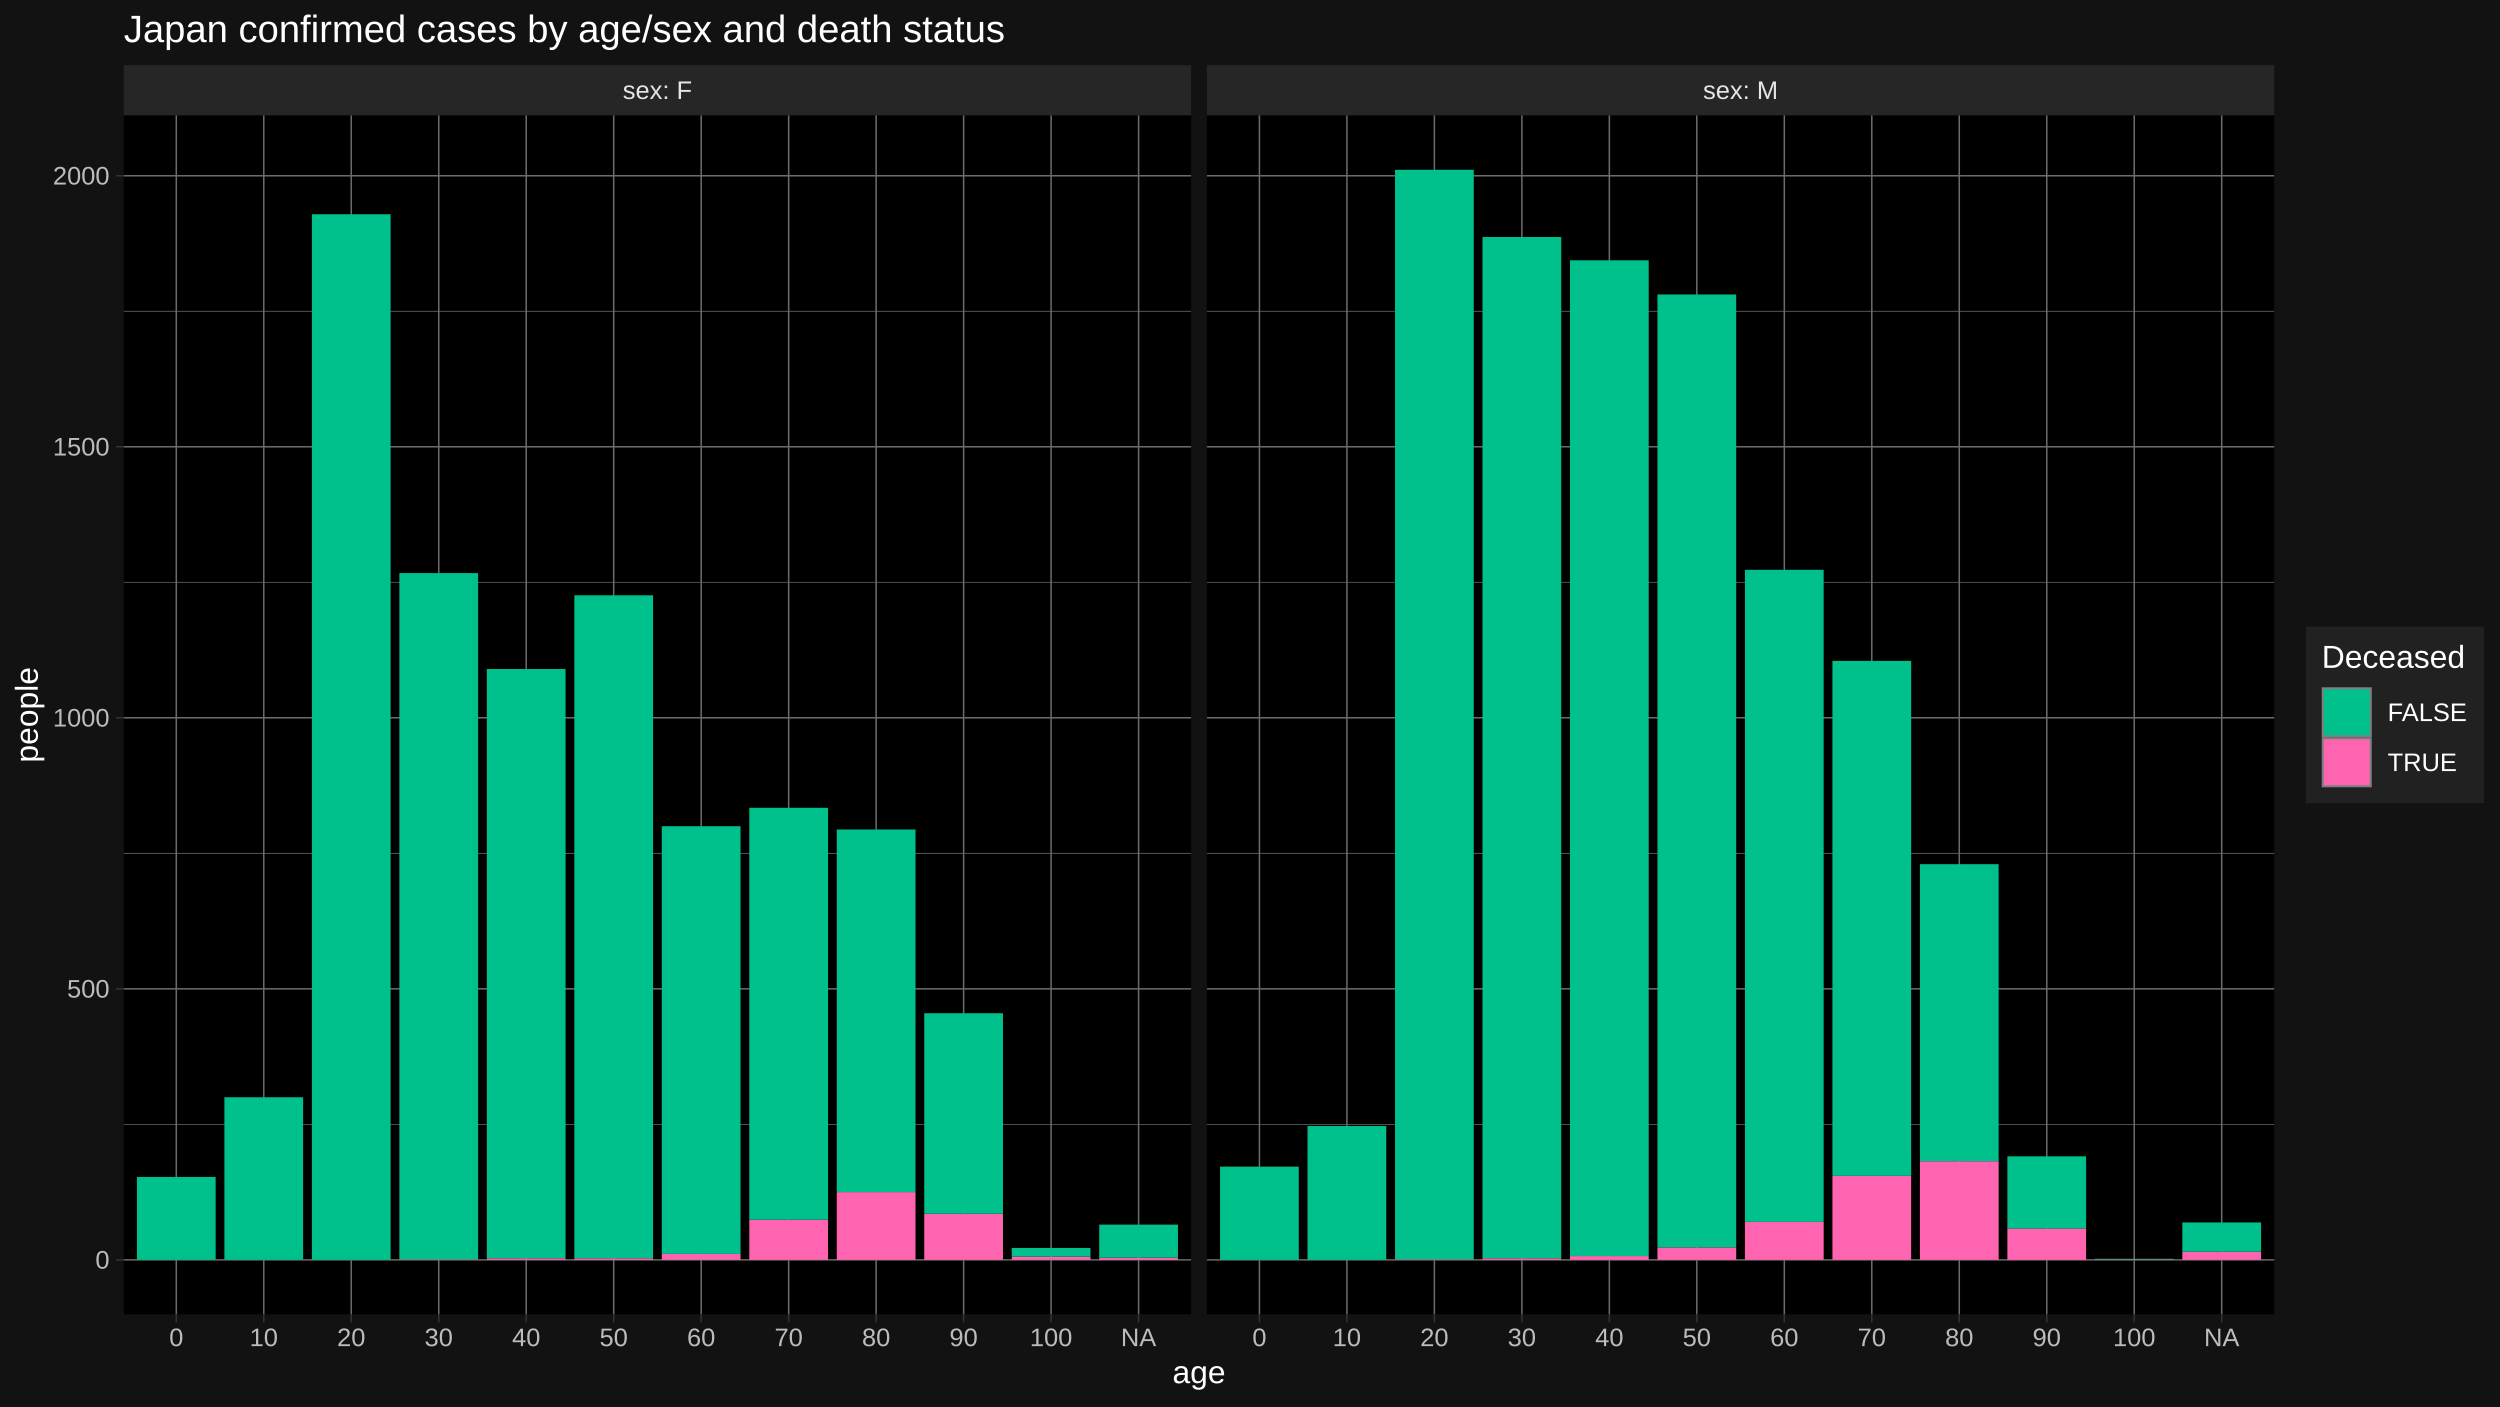
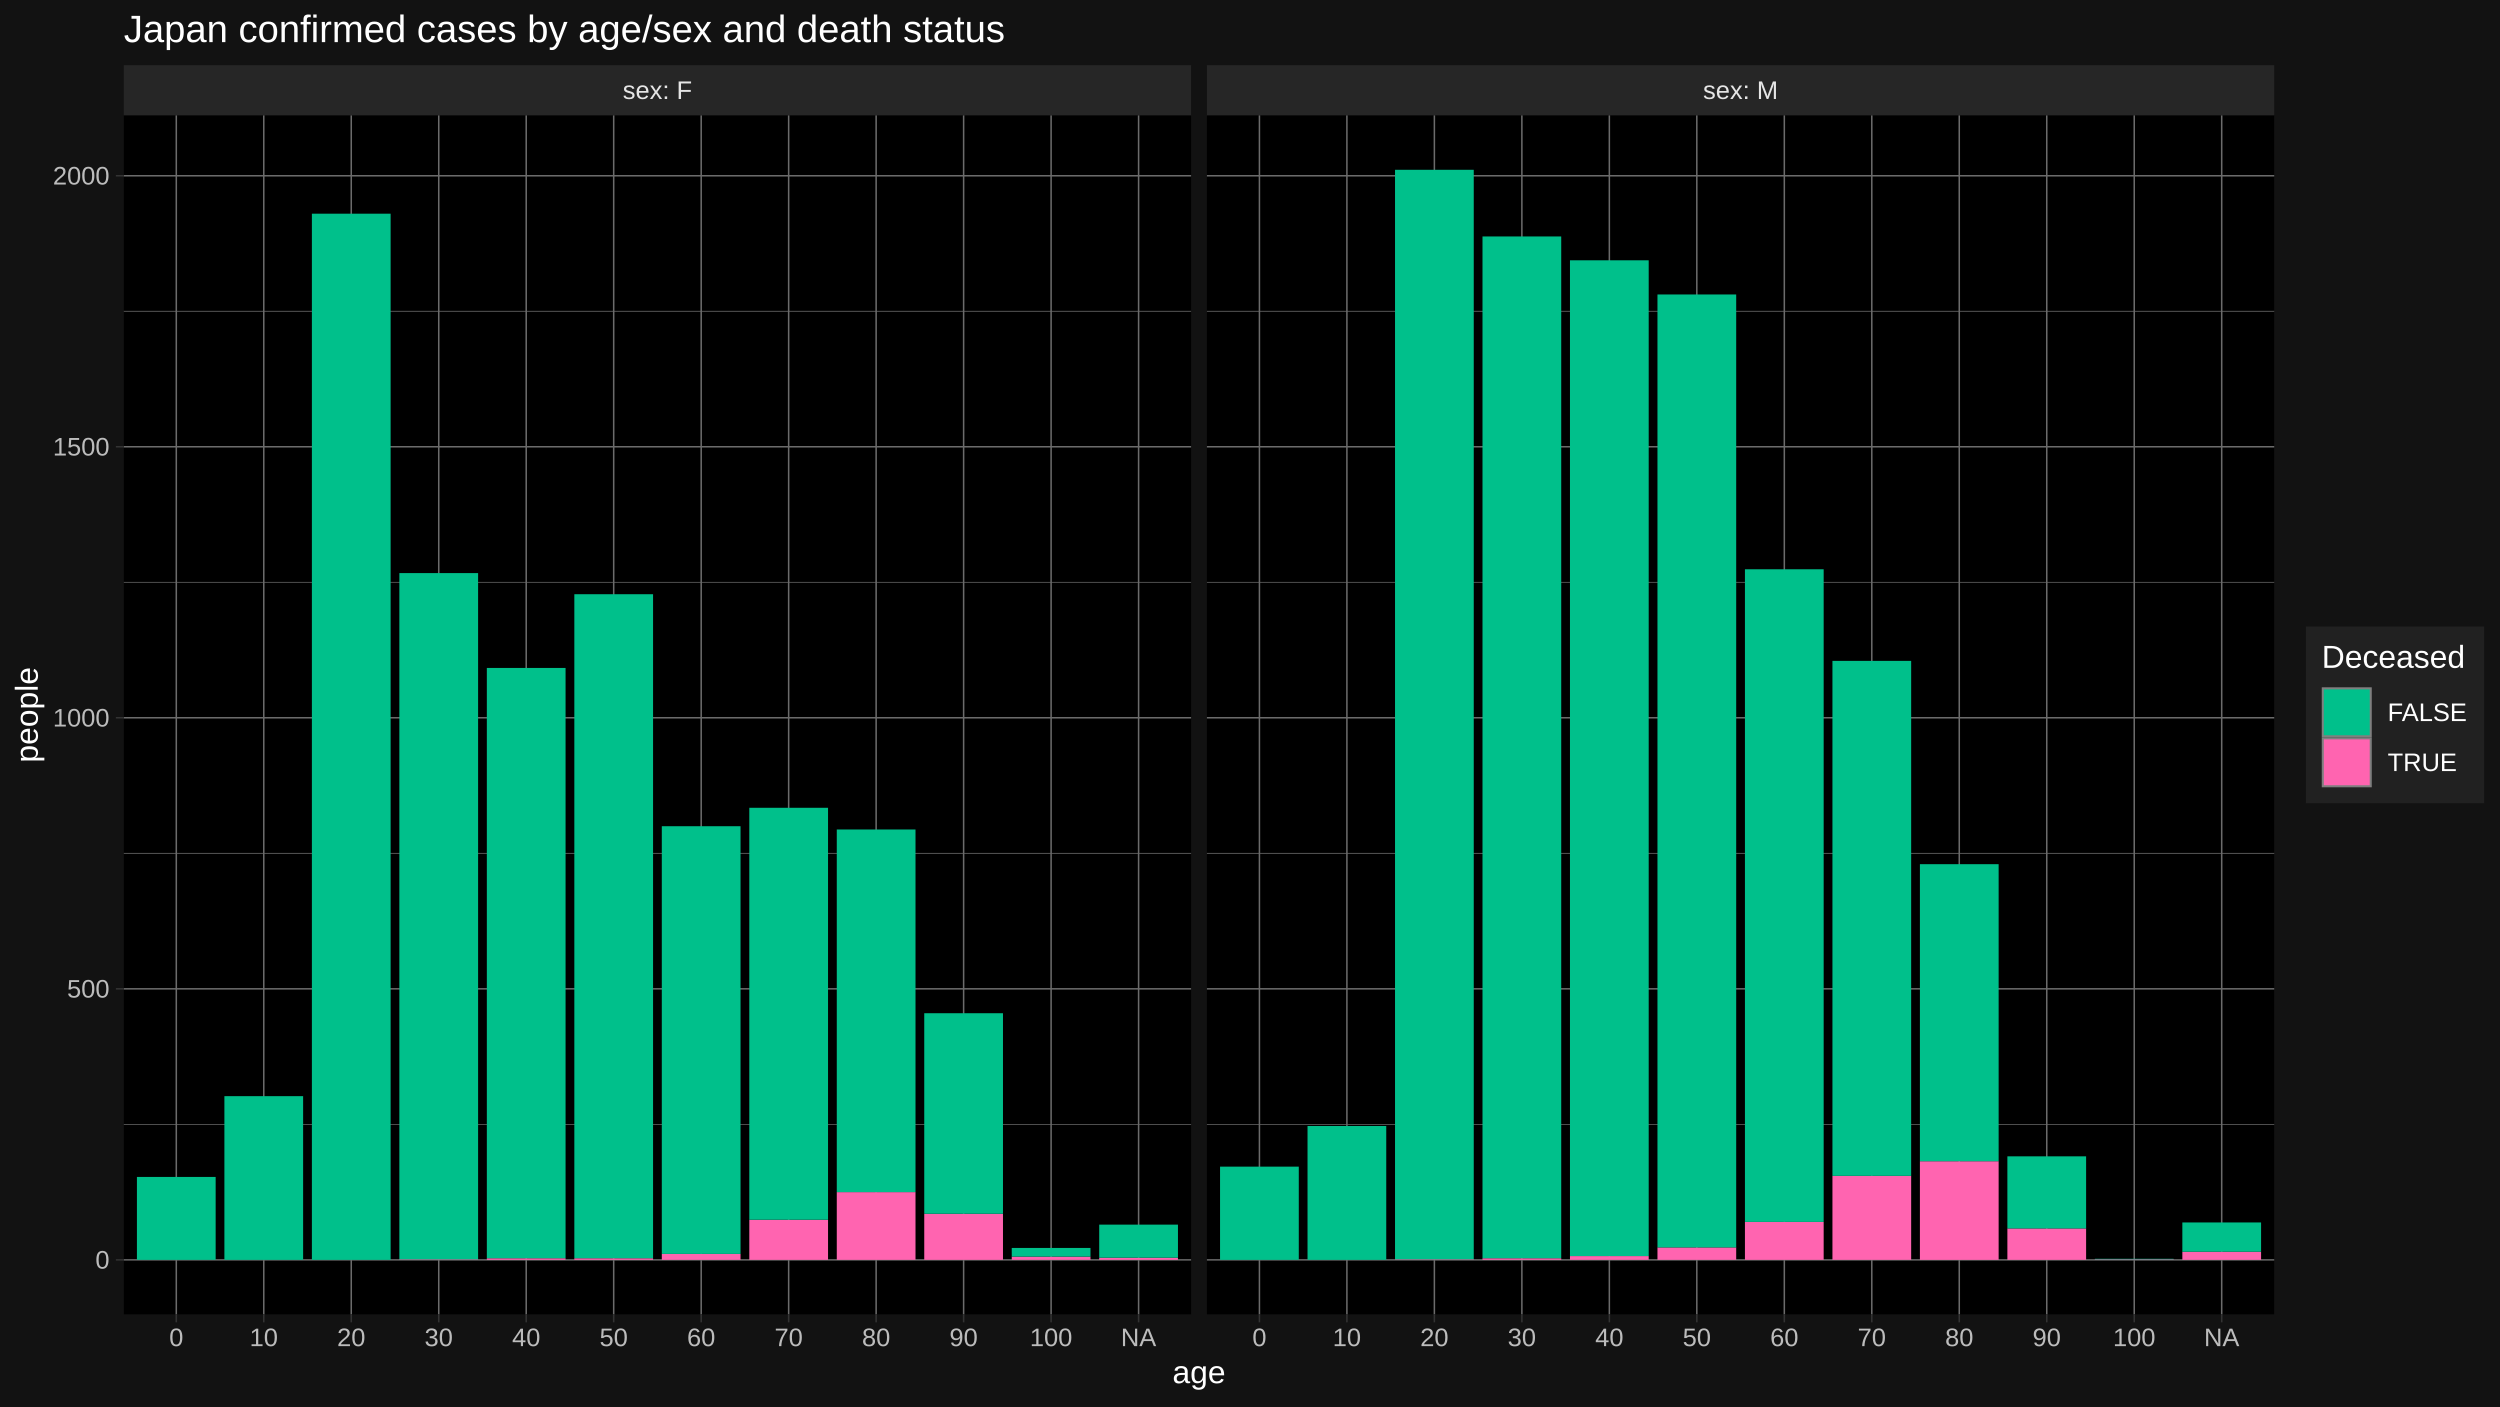
<svg xmlns="http://www.w3.org/2000/svg" viewBox="0 0 864.00 486.00">
  <defs>
    <style type="text/css">
    line, polyline, polygon, path, rect, circle {
      fill: none;
      stroke: #000000;
      stroke-linecap: round;
      stroke-linejoin: round;
      stroke-miterlimit: 10.00;
    }
  </style>
  </defs>
  <rect width="100%" height="100%" style="stroke: none; fill: #FFFFFF;" />
  <rect x="0.00" y="-0" width="864.00" height="486.00" style="stroke-width: 1.07; stroke: #121212; fill: #121212;" />
  <defs>
    <clipPath id="cpNDIuNzl8NDExLjY0fDQ1NC4yNXwzOS44NA==">
      <rect x="42.79" y="39.84" width="368.85" height="414.40" />
    </clipPath>
  </defs>
  <rect x="42.79" y="39.84" width="368.85" height="414.40" style="stroke-width: 1.07; stroke: none; fill: #000000;" clip-path="url(#cpNDIuNzl8NDExLjY0fDQ1NC4yNXwzOS44NA==)" />
  <polyline points="42.79,388.58 411.64,388.58 " style="stroke-width: 0.27; stroke: #6B6B6B; stroke-linecap: butt;" clip-path="url(#cpNDIuNzl8NDExLjY0fDQ1NC4yNXwzOS44NA==)" />
  <polyline points="42.79,294.91 411.64,294.91 " style="stroke-width: 0.27; stroke: #6B6B6B; stroke-linecap: butt;" clip-path="url(#cpNDIuNzl8NDExLjY0fDQ1NC4yNXwzOS44NA==)" />
  <polyline points="42.79,201.24 411.64,201.24 " style="stroke-width: 0.27; stroke: #6B6B6B; stroke-linecap: butt;" clip-path="url(#cpNDIuNzl8NDExLjY0fDQ1NC4yNXwzOS44NA==)" />
  <polyline points="42.79,107.57 411.64,107.57 " style="stroke-width: 0.27; stroke: #6B6B6B; stroke-linecap: butt;" clip-path="url(#cpNDIuNzl8NDExLjY0fDQ1NC4yNXwzOS44NA==)" />
  <polyline points="42.79,435.41 411.64,435.41 " style="stroke-width: 0.53; stroke: #6B6B6B; stroke-linecap: butt;" clip-path="url(#cpNDIuNzl8NDExLjY0fDQ1NC4yNXwzOS44NA==)" />
  <polyline points="42.79,341.74 411.64,341.74 " style="stroke-width: 0.53; stroke: #6B6B6B; stroke-linecap: butt;" clip-path="url(#cpNDIuNzl8NDExLjY0fDQ1NC4yNXwzOS44NA==)" />
  <polyline points="42.79,248.07 411.64,248.07 " style="stroke-width: 0.53; stroke: #6B6B6B; stroke-linecap: butt;" clip-path="url(#cpNDIuNzl8NDExLjY0fDQ1NC4yNXwzOS44NA==)" />
  <polyline points="42.79,154.41 411.64,154.41 " style="stroke-width: 0.53; stroke: #6B6B6B; stroke-linecap: butt;" clip-path="url(#cpNDIuNzl8NDExLjY0fDQ1NC4yNXwzOS44NA==)" />
  <polyline points="42.79,60.74 411.64,60.74 " style="stroke-width: 0.53; stroke: #6B6B6B; stroke-linecap: butt;" clip-path="url(#cpNDIuNzl8NDExLjY0fDQ1NC4yNXwzOS44NA==)" />
  <polyline points="60.93,454.25 60.93,39.84 " style="stroke-width: 0.53; stroke: #6B6B6B; stroke-linecap: butt;" clip-path="url(#cpNDIuNzl8NDExLjY0fDQ1NC4yNXwzOS44NA==)" />
  <polyline points="91.16,454.25 91.16,39.84 " style="stroke-width: 0.53; stroke: #6B6B6B; stroke-linecap: butt;" clip-path="url(#cpNDIuNzl8NDExLjY0fDQ1NC4yNXwzOS44NA==)" />
  <polyline points="121.39,454.25 121.39,39.84 " style="stroke-width: 0.53; stroke: #6B6B6B; stroke-linecap: butt;" clip-path="url(#cpNDIuNzl8NDExLjY0fDQ1NC4yNXwzOS44NA==)" />
  <polyline points="151.63,454.25 151.63,39.84 " style="stroke-width: 0.53; stroke: #6B6B6B; stroke-linecap: butt;" clip-path="url(#cpNDIuNzl8NDExLjY0fDQ1NC4yNXwzOS44NA==)" />
  <polyline points="181.86,454.25 181.86,39.84 " style="stroke-width: 0.53; stroke: #6B6B6B; stroke-linecap: butt;" clip-path="url(#cpNDIuNzl8NDExLjY0fDQ1NC4yNXwzOS44NA==)" />
  <polyline points="212.09,454.25 212.09,39.84 " style="stroke-width: 0.53; stroke: #6B6B6B; stroke-linecap: butt;" clip-path="url(#cpNDIuNzl8NDExLjY0fDQ1NC4yNXwzOS44NA==)" />
  <polyline points="242.33,454.25 242.33,39.84 " style="stroke-width: 0.53; stroke: #6B6B6B; stroke-linecap: butt;" clip-path="url(#cpNDIuNzl8NDExLjY0fDQ1NC4yNXwzOS44NA==)" />
  <polyline points="272.56,454.25 272.56,39.84 " style="stroke-width: 0.53; stroke: #6B6B6B; stroke-linecap: butt;" clip-path="url(#cpNDIuNzl8NDExLjY0fDQ1NC4yNXwzOS44NA==)" />
  <polyline points="302.79,454.25 302.79,39.84 " style="stroke-width: 0.53; stroke: #6B6B6B; stroke-linecap: butt;" clip-path="url(#cpNDIuNzl8NDExLjY0fDQ1NC4yNXwzOS44NA==)" />
  <polyline points="333.03,454.25 333.03,39.84 " style="stroke-width: 0.53; stroke: #6B6B6B; stroke-linecap: butt;" clip-path="url(#cpNDIuNzl8NDExLjY0fDQ1NC4yNXwzOS44NA==)" />
  <polyline points="363.26,454.25 363.26,39.84 " style="stroke-width: 0.53; stroke: #6B6B6B; stroke-linecap: butt;" clip-path="url(#cpNDIuNzl8NDExLjY0fDQ1NC4yNXwzOS44NA==)" />
  <polyline points="393.50,454.25 393.50,39.84 " style="stroke-width: 0.53; stroke: #6B6B6B; stroke-linecap: butt;" clip-path="url(#cpNDIuNzl8NDExLjY0fDQ1NC4yNXwzOS44NA==)" />
  <rect x="47.32" y="406.75" width="27.21" height="28.66" style="stroke-width: 1.07; stroke: none; stroke-linecap: butt; fill: #00C08B;" clip-path="url(#cpNDIuNzl8NDExLjY0fDQ1NC4yNXwzOS44NA==)" />
-   <rect x="77.55" y="379.21" width="27.21" height="56.20" style="stroke-width: 1.07; stroke: none; stroke-linecap: butt; fill: #00C08B;" clip-path="url(#cpNDIuNzl8NDExLjY0fDQ1NC4yNXwzOS44NA==)" />
-   <rect x="107.79" y="74.04" width="27.21" height="361.37" style="stroke-width: 1.07; stroke: none; stroke-linecap: butt; fill: #00C08B;" clip-path="url(#cpNDIuNzl8NDExLjY0fDQ1NC4yNXwzOS44NA==)" />
+   <rect x="77.55" y="378.83" width="27.21" height="56.58" style="stroke-width: 1.07; stroke: none; stroke-linecap: butt; fill: #00C08B;" clip-path="url(#cpNDIuNzl8NDExLjY0fDQ1NC4yNXwzOS44NA==)" />
+   <rect x="107.79" y="73.85" width="27.21" height="361.56" style="stroke-width: 1.07; stroke: none; stroke-linecap: butt; fill: #00C08B;" clip-path="url(#cpNDIuNzl8NDExLjY0fDQ1NC4yNXwzOS44NA==)" />
  <rect x="138.02" y="435.22" width="27.21" height="0.19" style="stroke-width: 1.07; stroke: none; stroke-linecap: butt; fill: #FF64B0;" clip-path="url(#cpNDIuNzl8NDExLjY0fDQ1NC4yNXwzOS44NA==)" />
  <rect x="138.02" y="198.06" width="27.21" height="237.17" style="stroke-width: 1.07; stroke: none; stroke-linecap: butt; fill: #00C08B;" clip-path="url(#cpNDIuNzl8NDExLjY0fDQ1NC4yNXwzOS44NA==)" />
  <rect x="168.25" y="434.85" width="27.21" height="0.56" style="stroke-width: 1.07; stroke: none; stroke-linecap: butt; fill: #FF64B0;" clip-path="url(#cpNDIuNzl8NDExLjY0fDQ1NC4yNXwzOS44NA==)" />
-   <rect x="168.25" y="231.21" width="27.21" height="203.63" style="stroke-width: 1.07; stroke: none; stroke-linecap: butt; fill: #00C08B;" clip-path="url(#cpNDIuNzl8NDExLjY0fDQ1NC4yNXwzOS44NA==)" />
+   <rect x="168.25" y="230.84" width="27.21" height="204.01" style="stroke-width: 1.07; stroke: none; stroke-linecap: butt; fill: #00C08B;" clip-path="url(#cpNDIuNzl8NDExLjY0fDQ1NC4yNXwzOS44NA==)" />
  <rect x="198.49" y="434.85" width="27.21" height="0.56" style="stroke-width: 1.07; stroke: none; stroke-linecap: butt; fill: #FF64B0;" clip-path="url(#cpNDIuNzl8NDExLjY0fDQ1NC4yNXwzOS44NA==)" />
-   <rect x="198.49" y="205.74" width="27.21" height="229.11" style="stroke-width: 1.07; stroke: none; stroke-linecap: butt; fill: #00C08B;" clip-path="url(#cpNDIuNzl8NDExLjY0fDQ1NC4yNXwzOS44NA==)" />
+   <rect x="198.49" y="205.36" width="27.21" height="229.49" style="stroke-width: 1.07; stroke: none; stroke-linecap: butt; fill: #00C08B;" clip-path="url(#cpNDIuNzl8NDExLjY0fDQ1NC4yNXwzOS44NA==)" />
  <rect x="228.72" y="433.35" width="27.21" height="2.06" style="stroke-width: 1.07; stroke: none; stroke-linecap: butt; fill: #FF64B0;" clip-path="url(#cpNDIuNzl8NDExLjY0fDQ1NC4yNXwzOS44NA==)" />
  <rect x="228.72" y="285.54" width="27.21" height="147.81" style="stroke-width: 1.07; stroke: none; stroke-linecap: butt; fill: #00C08B;" clip-path="url(#cpNDIuNzl8NDExLjY0fDQ1NC4yNXwzOS44NA==)" />
  <rect x="258.96" y="421.55" width="27.21" height="13.86" style="stroke-width: 1.07; stroke: none; stroke-linecap: butt; fill: #FF64B0;" clip-path="url(#cpNDIuNzl8NDExLjY0fDQ1NC4yNXwzOS44NA==)" />
  <rect x="258.96" y="279.17" width="27.21" height="142.37" style="stroke-width: 1.07; stroke: none; stroke-linecap: butt; fill: #00C08B;" clip-path="url(#cpNDIuNzl8NDExLjY0fDQ1NC4yNXwzOS44NA==)" />
  <rect x="289.19" y="411.99" width="27.21" height="23.42" style="stroke-width: 1.07; stroke: none; stroke-linecap: butt; fill: #FF64B0;" clip-path="url(#cpNDIuNzl8NDExLjY0fDQ1NC4yNXwzOS44NA==)" />
  <rect x="289.19" y="286.67" width="27.21" height="125.33" style="stroke-width: 1.07; stroke: none; stroke-linecap: butt; fill: #00C08B;" clip-path="url(#cpNDIuNzl8NDExLjY0fDQ1NC4yNXwzOS44NA==)" />
  <rect x="319.42" y="419.49" width="27.21" height="15.92" style="stroke-width: 1.07; stroke: none; stroke-linecap: butt; fill: #FF64B0;" clip-path="url(#cpNDIuNzl8NDExLjY0fDQ1NC4yNXwzOS44NA==)" />
  <rect x="319.42" y="350.17" width="27.21" height="69.31" style="stroke-width: 1.07; stroke: none; stroke-linecap: butt; fill: #00C08B;" clip-path="url(#cpNDIuNzl8NDExLjY0fDQ1NC4yNXwzOS44NA==)" />
  <rect x="349.66" y="434.29" width="27.21" height="1.12" style="stroke-width: 1.07; stroke: none; stroke-linecap: butt; fill: #FF64B0;" clip-path="url(#cpNDIuNzl8NDExLjY0fDQ1NC4yNXwzOS44NA==)" />
  <rect x="349.66" y="431.29" width="27.21" height="3.00" style="stroke-width: 1.07; stroke: none; stroke-linecap: butt; fill: #00C08B;" clip-path="url(#cpNDIuNzl8NDExLjY0fDQ1NC4yNXwzOS44NA==)" />
  <rect x="379.89" y="434.66" width="27.21" height="0.75" style="stroke-width: 1.07; stroke: none; stroke-linecap: butt; fill: #FF64B0;" clip-path="url(#cpNDIuNzl8NDExLjY0fDQ1NC4yNXwzOS44NA==)" />
  <rect x="379.89" y="423.23" width="27.21" height="11.43" style="stroke-width: 1.07; stroke: none; stroke-linecap: butt; fill: #00C08B;" clip-path="url(#cpNDIuNzl8NDExLjY0fDQ1NC4yNXwzOS44NA==)" />
  <defs>
    <clipPath id="cpMC4wMHw4NjQuMDB8NDg2LjAwfDAuMDA=">
      <rect x="0.00" y="0.00" width="864.00" height="486.00" />
    </clipPath>
  </defs>
  <defs>
    <clipPath id="cpNDE3LjExfDc4NS45N3w0NTQuMjV8MzkuODQ=">
      <rect x="417.11" y="39.84" width="368.85" height="414.40" />
    </clipPath>
  </defs>
  <rect x="417.11" y="39.84" width="368.85" height="414.40" style="stroke-width: 1.07; stroke: none; fill: #000000;" clip-path="url(#cpNDE3LjExfDc4NS45N3w0NTQuMjV8MzkuODQ=)" />
  <polyline points="417.11,388.58 785.97,388.58 " style="stroke-width: 0.27; stroke: #6B6B6B; stroke-linecap: butt;" clip-path="url(#cpNDE3LjExfDc4NS45N3w0NTQuMjV8MzkuODQ=)" />
  <polyline points="417.11,294.91 785.97,294.91 " style="stroke-width: 0.27; stroke: #6B6B6B; stroke-linecap: butt;" clip-path="url(#cpNDE3LjExfDc4NS45N3w0NTQuMjV8MzkuODQ=)" />
  <polyline points="417.11,201.24 785.97,201.24 " style="stroke-width: 0.27; stroke: #6B6B6B; stroke-linecap: butt;" clip-path="url(#cpNDE3LjExfDc4NS45N3w0NTQuMjV8MzkuODQ=)" />
  <polyline points="417.11,107.57 785.97,107.57 " style="stroke-width: 0.27; stroke: #6B6B6B; stroke-linecap: butt;" clip-path="url(#cpNDE3LjExfDc4NS45N3w0NTQuMjV8MzkuODQ=)" />
  <polyline points="417.11,435.41 785.97,435.41 " style="stroke-width: 0.53; stroke: #6B6B6B; stroke-linecap: butt;" clip-path="url(#cpNDE3LjExfDc4NS45N3w0NTQuMjV8MzkuODQ=)" />
  <polyline points="417.11,341.74 785.97,341.74 " style="stroke-width: 0.53; stroke: #6B6B6B; stroke-linecap: butt;" clip-path="url(#cpNDE3LjExfDc4NS45N3w0NTQuMjV8MzkuODQ=)" />
  <polyline points="417.11,248.07 785.97,248.07 " style="stroke-width: 0.53; stroke: #6B6B6B; stroke-linecap: butt;" clip-path="url(#cpNDE3LjExfDc4NS45N3w0NTQuMjV8MzkuODQ=)" />
  <polyline points="417.11,154.41 785.97,154.41 " style="stroke-width: 0.53; stroke: #6B6B6B; stroke-linecap: butt;" clip-path="url(#cpNDE3LjExfDc4NS45N3w0NTQuMjV8MzkuODQ=)" />
  <polyline points="417.11,60.74 785.97,60.74 " style="stroke-width: 0.53; stroke: #6B6B6B; stroke-linecap: butt;" clip-path="url(#cpNDE3LjExfDc4NS45N3w0NTQuMjV8MzkuODQ=)" />
  <polyline points="435.26,454.25 435.26,39.84 " style="stroke-width: 0.53; stroke: #6B6B6B; stroke-linecap: butt;" clip-path="url(#cpNDE3LjExfDc4NS45N3w0NTQuMjV8MzkuODQ=)" />
  <polyline points="465.49,454.25 465.49,39.84 " style="stroke-width: 0.53; stroke: #6B6B6B; stroke-linecap: butt;" clip-path="url(#cpNDE3LjExfDc4NS45N3w0NTQuMjV8MzkuODQ=)" />
  <polyline points="495.72,454.25 495.72,39.84 " style="stroke-width: 0.53; stroke: #6B6B6B; stroke-linecap: butt;" clip-path="url(#cpNDE3LjExfDc4NS45N3w0NTQuMjV8MzkuODQ=)" />
  <polyline points="525.96,454.25 525.96,39.84 " style="stroke-width: 0.53; stroke: #6B6B6B; stroke-linecap: butt;" clip-path="url(#cpNDE3LjExfDc4NS45N3w0NTQuMjV8MzkuODQ=)" />
  <polyline points="556.19,454.25 556.19,39.84 " style="stroke-width: 0.53; stroke: #6B6B6B; stroke-linecap: butt;" clip-path="url(#cpNDE3LjExfDc4NS45N3w0NTQuMjV8MzkuODQ=)" />
  <polyline points="586.42,454.25 586.42,39.84 " style="stroke-width: 0.53; stroke: #6B6B6B; stroke-linecap: butt;" clip-path="url(#cpNDE3LjExfDc4NS45N3w0NTQuMjV8MzkuODQ=)" />
  <polyline points="616.66,454.25 616.66,39.84 " style="stroke-width: 0.53; stroke: #6B6B6B; stroke-linecap: butt;" clip-path="url(#cpNDE3LjExfDc4NS45N3w0NTQuMjV8MzkuODQ=)" />
  <polyline points="646.89,454.25 646.89,39.84 " style="stroke-width: 0.53; stroke: #6B6B6B; stroke-linecap: butt;" clip-path="url(#cpNDE3LjExfDc4NS45N3w0NTQuMjV8MzkuODQ=)" />
  <polyline points="677.12,454.25 677.12,39.84 " style="stroke-width: 0.53; stroke: #6B6B6B; stroke-linecap: butt;" clip-path="url(#cpNDE3LjExfDc4NS45N3w0NTQuMjV8MzkuODQ=)" />
  <polyline points="707.36,454.25 707.36,39.84 " style="stroke-width: 0.53; stroke: #6B6B6B; stroke-linecap: butt;" clip-path="url(#cpNDE3LjExfDc4NS45N3w0NTQuMjV8MzkuODQ=)" />
  <polyline points="737.59,454.25 737.59,39.84 " style="stroke-width: 0.53; stroke: #6B6B6B; stroke-linecap: butt;" clip-path="url(#cpNDE3LjExfDc4NS45N3w0NTQuMjV8MzkuODQ=)" />
  <polyline points="767.82,454.25 767.82,39.84 " style="stroke-width: 0.53; stroke: #6B6B6B; stroke-linecap: butt;" clip-path="url(#cpNDE3LjExfDc4NS45N3w0NTQuMjV8MzkuODQ=)" />
  <rect x="421.65" y="403.19" width="27.21" height="32.22" style="stroke-width: 1.07; stroke: none; stroke-linecap: butt; fill: #00C08B;" clip-path="url(#cpNDE3LjExfDc4NS45N3w0NTQuMjV8MzkuODQ=)" />
  <rect x="451.88" y="389.14" width="27.21" height="46.27" style="stroke-width: 1.07; stroke: none; stroke-linecap: butt; fill: #00C08B;" clip-path="url(#cpNDE3LjExfDc4NS45N3w0NTQuMjV8MzkuODQ=)" />
  <rect x="482.12" y="435.22" width="27.21" height="0.19" style="stroke-width: 1.07; stroke: none; stroke-linecap: butt; fill: #FF64B0;" clip-path="url(#cpNDE3LjExfDc4NS45N3w0NTQuMjV8MzkuODQ=)" />
  <rect x="482.12" y="58.68" width="27.21" height="376.54" style="stroke-width: 1.07; stroke: none; stroke-linecap: butt; fill: #00C08B;" clip-path="url(#cpNDE3LjExfDc4NS45N3w0NTQuMjV8MzkuODQ=)" />
  <rect x="512.35" y="434.85" width="27.21" height="0.56" style="stroke-width: 1.07; stroke: none; stroke-linecap: butt; fill: #FF64B0;" clip-path="url(#cpNDE3LjExfDc4NS45N3w0NTQuMjV8MzkuODQ=)" />
-   <rect x="512.35" y="81.91" width="27.21" height="352.94" style="stroke-width: 1.07; stroke: none; stroke-linecap: butt; fill: #00C08B;" clip-path="url(#cpNDE3LjExfDc4NS45N3w0NTQuMjV8MzkuODQ=)" />
+   <rect x="512.35" y="81.72" width="27.21" height="353.13" style="stroke-width: 1.07; stroke: none; stroke-linecap: butt; fill: #00C08B;" clip-path="url(#cpNDE3LjExfDc4NS45N3w0NTQuMjV8MzkuODQ=)" />
  <rect x="542.58" y="434.10" width="27.21" height="1.31" style="stroke-width: 1.07; stroke: none; stroke-linecap: butt; fill: #FF64B0;" clip-path="url(#cpNDE3LjExfDc4NS45N3w0NTQuMjV8MzkuODQ=)" />
  <rect x="542.58" y="89.96" width="27.21" height="344.13" style="stroke-width: 1.07; stroke: none; stroke-linecap: butt; fill: #00C08B;" clip-path="url(#cpNDE3LjExfDc4NS45N3w0NTQuMjV8MzkuODQ=)" />
  <rect x="572.82" y="431.10" width="27.21" height="4.31" style="stroke-width: 1.07; stroke: none; stroke-linecap: butt; fill: #FF64B0;" clip-path="url(#cpNDE3LjExfDc4NS45N3w0NTQuMjV8MzkuODQ=)" />
  <rect x="572.82" y="101.77" width="27.21" height="329.34" style="stroke-width: 1.07; stroke: none; stroke-linecap: butt; fill: #00C08B;" clip-path="url(#cpNDE3LjExfDc4NS45N3w0NTQuMjV8MzkuODQ=)" />
  <rect x="603.05" y="422.30" width="27.21" height="13.11" style="stroke-width: 1.07; stroke: none; stroke-linecap: butt; fill: #FF64B0;" clip-path="url(#cpNDE3LjExfDc4NS45N3w0NTQuMjV8MzkuODQ=)" />
-   <rect x="603.05" y="196.93" width="27.21" height="225.36" style="stroke-width: 1.07; stroke: none; stroke-linecap: butt; fill: #00C08B;" clip-path="url(#cpNDE3LjExfDc4NS45N3w0NTQuMjV8MzkuODQ=)" />
+   <rect x="603.05" y="196.74" width="27.21" height="225.55" style="stroke-width: 1.07; stroke: none; stroke-linecap: butt; fill: #00C08B;" clip-path="url(#cpNDE3LjExfDc4NS45N3w0NTQuMjV8MzkuODQ=)" />
  <rect x="633.29" y="406.37" width="27.21" height="29.04" style="stroke-width: 1.07; stroke: none; stroke-linecap: butt; fill: #FF64B0;" clip-path="url(#cpNDE3LjExfDc4NS45N3w0NTQuMjV8MzkuODQ=)" />
  <rect x="633.29" y="228.40" width="27.21" height="177.97" style="stroke-width: 1.07; stroke: none; stroke-linecap: butt; fill: #00C08B;" clip-path="url(#cpNDE3LjExfDc4NS45N3w0NTQuMjV8MzkuODQ=)" />
  <rect x="663.52" y="401.32" width="27.21" height="34.10" style="stroke-width: 1.07; stroke: none; stroke-linecap: butt; fill: #FF64B0;" clip-path="url(#cpNDE3LjExfDc4NS45N3w0NTQuMjV8MzkuODQ=)" />
  <rect x="663.52" y="298.66" width="27.21" height="102.66" style="stroke-width: 1.07; stroke: none; stroke-linecap: butt; fill: #00C08B;" clip-path="url(#cpNDE3LjExfDc4NS45N3w0NTQuMjV8MzkuODQ=)" />
  <rect x="693.75" y="424.54" width="27.21" height="10.87" style="stroke-width: 1.07; stroke: none; stroke-linecap: butt; fill: #FF64B0;" clip-path="url(#cpNDE3LjExfDc4NS45N3w0NTQuMjV8MzkuODQ=)" />
  <rect x="693.75" y="399.63" width="27.21" height="24.92" style="stroke-width: 1.07; stroke: none; stroke-linecap: butt; fill: #00C08B;" clip-path="url(#cpNDE3LjExfDc4NS45N3w0NTQuMjV8MzkuODQ=)" />
  <rect x="723.99" y="435.22" width="27.21" height="0.19" style="stroke-width: 1.07; stroke: none; stroke-linecap: butt; fill: #FF64B0;" clip-path="url(#cpNDE3LjExfDc4NS45N3w0NTQuMjV8MzkuODQ=)" />
  <rect x="723.99" y="435.04" width="27.21" height="0.19" style="stroke-width: 1.07; stroke: none; stroke-linecap: butt; fill: #00C08B;" clip-path="url(#cpNDE3LjExfDc4NS45N3w0NTQuMjV8MzkuODQ=)" />
  <rect x="754.22" y="432.60" width="27.21" height="2.81" style="stroke-width: 1.07; stroke: none; stroke-linecap: butt; fill: #FF64B0;" clip-path="url(#cpNDE3LjExfDc4NS45N3w0NTQuMjV8MzkuODQ=)" />
  <rect x="754.22" y="422.48" width="27.21" height="10.12" style="stroke-width: 1.07; stroke: none; stroke-linecap: butt; fill: #00C08B;" clip-path="url(#cpNDE3LjExfDc4NS45N3w0NTQuMjV8MzkuODQ=)" />
  <defs>
    <clipPath id="cpMC4wMHw4NjQuMDB8NDg2LjAwfDAuMDA=">
      <rect x="0.00" y="0.00" width="864.00" height="486.00" />
    </clipPath>
  </defs>
  <defs>
    <clipPath id="cpNDIuNzl8NDExLjY0fDM5Ljg0fDIyLjUz">
      <rect x="42.79" y="22.53" width="368.85" height="17.31" />
    </clipPath>
  </defs>
  <rect x="42.79" y="22.53" width="368.85" height="17.31" style="stroke-width: 1.07; stroke: none; fill: #262626;" clip-path="url(#cpNDIuNzl8NDExLjY0fDM5Ljg0fDIyLjUz)" />
  <g clip-path="url(#cpNDIuNzl8NDExLjY0fDM5Ljg0fDIyLjUz)">
    <text x="215.23" y="34.21" style="font-size: 8.80px; fill: #E5E5E5; font-family: Liberation Sans;" textLength="23.96px" lengthAdjust="spacingAndGlyphs">sex: F</text>
  </g>
  <defs>
    <clipPath id="cpMC4wMHw4NjQuMDB8NDg2LjAwfDAuMDA=">
      <rect x="0.00" y="0.00" width="864.00" height="486.00" />
    </clipPath>
  </defs>
  <defs>
    <clipPath id="cpNDE3LjExfDc4NS45N3wzOS44NHwyMi41Mw==">
      <rect x="417.11" y="22.53" width="368.85" height="17.31" />
    </clipPath>
  </defs>
  <rect x="417.11" y="22.53" width="368.85" height="17.31" style="stroke-width: 1.07; stroke: none; fill: #262626;" clip-path="url(#cpNDE3LjExfDc4NS45N3wzOS44NHwyMi41Mw==)" />
  <g clip-path="url(#cpNDE3LjExfDc4NS45N3wzOS44NHwyMi41Mw==)">
    <text x="588.58" y="34.21" style="font-size: 8.80px; fill: #E5E5E5; font-family: Liberation Sans;" textLength="25.91px" lengthAdjust="spacingAndGlyphs">sex: M</text>
  </g>
  <defs>
    <clipPath id="cpMC4wMHw4NjQuMDB8NDg2LjAwfDAuMDA=">
      <rect x="0.00" y="0.00" width="864.00" height="486.00" />
    </clipPath>
  </defs>
  <polyline points="60.93,456.99 60.93,454.25 " style="stroke-width: 0.53; stroke: #333333; stroke-linecap: butt;" clip-path="url(#cpMC4wMHw4NjQuMDB8NDg2LjAwfDAuMDA=)" />
  <polyline points="91.16,456.99 91.16,454.25 " style="stroke-width: 0.53; stroke: #333333; stroke-linecap: butt;" clip-path="url(#cpMC4wMHw4NjQuMDB8NDg2LjAwfDAuMDA=)" />
  <polyline points="121.39,456.99 121.39,454.25 " style="stroke-width: 0.53; stroke: #333333; stroke-linecap: butt;" clip-path="url(#cpMC4wMHw4NjQuMDB8NDg2LjAwfDAuMDA=)" />
  <polyline points="151.63,456.99 151.63,454.25 " style="stroke-width: 0.53; stroke: #333333; stroke-linecap: butt;" clip-path="url(#cpMC4wMHw4NjQuMDB8NDg2LjAwfDAuMDA=)" />
  <polyline points="181.86,456.99 181.86,454.25 " style="stroke-width: 0.53; stroke: #333333; stroke-linecap: butt;" clip-path="url(#cpMC4wMHw4NjQuMDB8NDg2LjAwfDAuMDA=)" />
  <polyline points="212.09,456.99 212.09,454.25 " style="stroke-width: 0.53; stroke: #333333; stroke-linecap: butt;" clip-path="url(#cpMC4wMHw4NjQuMDB8NDg2LjAwfDAuMDA=)" />
  <polyline points="242.33,456.99 242.33,454.25 " style="stroke-width: 0.53; stroke: #333333; stroke-linecap: butt;" clip-path="url(#cpMC4wMHw4NjQuMDB8NDg2LjAwfDAuMDA=)" />
  <polyline points="272.56,456.99 272.56,454.25 " style="stroke-width: 0.53; stroke: #333333; stroke-linecap: butt;" clip-path="url(#cpMC4wMHw4NjQuMDB8NDg2LjAwfDAuMDA=)" />
  <polyline points="302.79,456.99 302.79,454.25 " style="stroke-width: 0.53; stroke: #333333; stroke-linecap: butt;" clip-path="url(#cpMC4wMHw4NjQuMDB8NDg2LjAwfDAuMDA=)" />
  <polyline points="333.03,456.99 333.03,454.25 " style="stroke-width: 0.53; stroke: #333333; stroke-linecap: butt;" clip-path="url(#cpMC4wMHw4NjQuMDB8NDg2LjAwfDAuMDA=)" />
  <polyline points="363.26,456.99 363.26,454.25 " style="stroke-width: 0.53; stroke: #333333; stroke-linecap: butt;" clip-path="url(#cpMC4wMHw4NjQuMDB8NDg2LjAwfDAuMDA=)" />
  <polyline points="393.50,456.99 393.50,454.25 " style="stroke-width: 0.53; stroke: #333333; stroke-linecap: butt;" clip-path="url(#cpMC4wMHw4NjQuMDB8NDg2LjAwfDAuMDA=)" />
  <g clip-path="url(#cpMC4wMHw4NjQuMDB8NDg2LjAwfDAuMDA=)">
    <text x="58.48" y="465.23" style="font-size: 8.80px; fill: #BCBCBC; font-family: Liberation Sans;" textLength="4.89px" lengthAdjust="spacingAndGlyphs">0</text>
  </g>
  <g clip-path="url(#cpMC4wMHw4NjQuMDB8NDg2LjAwfDAuMDA=)">
    <text x="86.27" y="465.23" style="font-size: 8.80px; fill: #BCBCBC; font-family: Liberation Sans;" textLength="9.79px" lengthAdjust="spacingAndGlyphs">10</text>
  </g>
  <g clip-path="url(#cpMC4wMHw4NjQuMDB8NDg2LjAwfDAuMDA=)">
    <text x="116.50" y="465.23" style="font-size: 8.80px; fill: #BCBCBC; font-family: Liberation Sans;" textLength="9.79px" lengthAdjust="spacingAndGlyphs">20</text>
  </g>
  <g clip-path="url(#cpMC4wMHw4NjQuMDB8NDg2LjAwfDAuMDA=)">
    <text x="146.73" y="465.23" style="font-size: 8.80px; fill: #BCBCBC; font-family: Liberation Sans;" textLength="9.79px" lengthAdjust="spacingAndGlyphs">30</text>
  </g>
  <g clip-path="url(#cpMC4wMHw4NjQuMDB8NDg2LjAwfDAuMDA=)">
    <text x="176.97" y="465.23" style="font-size: 8.80px; fill: #BCBCBC; font-family: Liberation Sans;" textLength="9.79px" lengthAdjust="spacingAndGlyphs">40</text>
  </g>
  <g clip-path="url(#cpMC4wMHw4NjQuMDB8NDg2LjAwfDAuMDA=)">
    <text x="207.20" y="465.23" style="font-size: 8.80px; fill: #BCBCBC; font-family: Liberation Sans;" textLength="9.79px" lengthAdjust="spacingAndGlyphs">50</text>
  </g>
  <g clip-path="url(#cpMC4wMHw4NjQuMDB8NDg2LjAwfDAuMDA=)">
    <text x="237.43" y="465.23" style="font-size: 8.80px; fill: #BCBCBC; font-family: Liberation Sans;" textLength="9.79px" lengthAdjust="spacingAndGlyphs">60</text>
  </g>
  <g clip-path="url(#cpMC4wMHw4NjQuMDB8NDg2LjAwfDAuMDA=)">
    <text x="267.67" y="465.23" style="font-size: 8.80px; fill: #BCBCBC; font-family: Liberation Sans;" textLength="9.79px" lengthAdjust="spacingAndGlyphs">70</text>
  </g>
  <g clip-path="url(#cpMC4wMHw4NjQuMDB8NDg2LjAwfDAuMDA=)">
    <text x="297.90" y="465.23" style="font-size: 8.80px; fill: #BCBCBC; font-family: Liberation Sans;" textLength="9.79px" lengthAdjust="spacingAndGlyphs">80</text>
  </g>
  <g clip-path="url(#cpMC4wMHw4NjQuMDB8NDg2LjAwfDAuMDA=)">
    <text x="328.13" y="465.23" style="font-size: 8.80px; fill: #BCBCBC; font-family: Liberation Sans;" textLength="9.79px" lengthAdjust="spacingAndGlyphs">90</text>
  </g>
  <g clip-path="url(#cpMC4wMHw4NjQuMDB8NDg2LjAwfDAuMDA=)">
    <text x="355.92" y="465.23" style="font-size: 8.80px; fill: #BCBCBC; font-family: Liberation Sans;" textLength="14.68px" lengthAdjust="spacingAndGlyphs">100</text>
  </g>
  <g clip-path="url(#cpMC4wMHw4NjQuMDB8NDg2LjAwfDAuMDA=)">
    <text x="387.38" y="465.23" style="font-size: 8.80px; fill: #BCBCBC; font-family: Liberation Sans;" textLength="12.22px" lengthAdjust="spacingAndGlyphs">NA</text>
  </g>
  <polyline points="435.26,456.99 435.26,454.25 " style="stroke-width: 0.53; stroke: #333333; stroke-linecap: butt;" clip-path="url(#cpMC4wMHw4NjQuMDB8NDg2LjAwfDAuMDA=)" />
  <polyline points="465.49,456.99 465.49,454.25 " style="stroke-width: 0.53; stroke: #333333; stroke-linecap: butt;" clip-path="url(#cpMC4wMHw4NjQuMDB8NDg2LjAwfDAuMDA=)" />
  <polyline points="495.72,456.99 495.72,454.25 " style="stroke-width: 0.53; stroke: #333333; stroke-linecap: butt;" clip-path="url(#cpMC4wMHw4NjQuMDB8NDg2LjAwfDAuMDA=)" />
  <polyline points="525.96,456.99 525.96,454.25 " style="stroke-width: 0.53; stroke: #333333; stroke-linecap: butt;" clip-path="url(#cpMC4wMHw4NjQuMDB8NDg2LjAwfDAuMDA=)" />
  <polyline points="556.19,456.99 556.19,454.25 " style="stroke-width: 0.53; stroke: #333333; stroke-linecap: butt;" clip-path="url(#cpMC4wMHw4NjQuMDB8NDg2LjAwfDAuMDA=)" />
  <polyline points="586.42,456.99 586.42,454.25 " style="stroke-width: 0.53; stroke: #333333; stroke-linecap: butt;" clip-path="url(#cpMC4wMHw4NjQuMDB8NDg2LjAwfDAuMDA=)" />
  <polyline points="616.66,456.99 616.66,454.25 " style="stroke-width: 0.53; stroke: #333333; stroke-linecap: butt;" clip-path="url(#cpMC4wMHw4NjQuMDB8NDg2LjAwfDAuMDA=)" />
  <polyline points="646.89,456.99 646.89,454.25 " style="stroke-width: 0.53; stroke: #333333; stroke-linecap: butt;" clip-path="url(#cpMC4wMHw4NjQuMDB8NDg2LjAwfDAuMDA=)" />
  <polyline points="677.12,456.99 677.12,454.25 " style="stroke-width: 0.53; stroke: #333333; stroke-linecap: butt;" clip-path="url(#cpMC4wMHw4NjQuMDB8NDg2LjAwfDAuMDA=)" />
  <polyline points="707.36,456.99 707.36,454.25 " style="stroke-width: 0.53; stroke: #333333; stroke-linecap: butt;" clip-path="url(#cpMC4wMHw4NjQuMDB8NDg2LjAwfDAuMDA=)" />
  <polyline points="737.59,456.99 737.59,454.25 " style="stroke-width: 0.53; stroke: #333333; stroke-linecap: butt;" clip-path="url(#cpMC4wMHw4NjQuMDB8NDg2LjAwfDAuMDA=)" />
  <polyline points="767.82,456.99 767.82,454.25 " style="stroke-width: 0.53; stroke: #333333; stroke-linecap: butt;" clip-path="url(#cpMC4wMHw4NjQuMDB8NDg2LjAwfDAuMDA=)" />
  <g clip-path="url(#cpMC4wMHw4NjQuMDB8NDg2LjAwfDAuMDA=)">
    <text x="432.81" y="465.23" style="font-size: 8.80px; fill: #BCBCBC; font-family: Liberation Sans;" textLength="4.89px" lengthAdjust="spacingAndGlyphs">0</text>
  </g>
  <g clip-path="url(#cpMC4wMHw4NjQuMDB8NDg2LjAwfDAuMDA=)">
    <text x="460.59" y="465.23" style="font-size: 8.80px; fill: #BCBCBC; font-family: Liberation Sans;" textLength="9.79px" lengthAdjust="spacingAndGlyphs">10</text>
  </g>
  <g clip-path="url(#cpMC4wMHw4NjQuMDB8NDg2LjAwfDAuMDA=)">
    <text x="490.83" y="465.23" style="font-size: 8.80px; fill: #BCBCBC; font-family: Liberation Sans;" textLength="9.79px" lengthAdjust="spacingAndGlyphs">20</text>
  </g>
  <g clip-path="url(#cpMC4wMHw4NjQuMDB8NDg2LjAwfDAuMDA=)">
    <text x="521.06" y="465.23" style="font-size: 8.80px; fill: #BCBCBC; font-family: Liberation Sans;" textLength="9.79px" lengthAdjust="spacingAndGlyphs">30</text>
  </g>
  <g clip-path="url(#cpMC4wMHw4NjQuMDB8NDg2LjAwfDAuMDA=)">
    <text x="551.30" y="465.23" style="font-size: 8.80px; fill: #BCBCBC; font-family: Liberation Sans;" textLength="9.79px" lengthAdjust="spacingAndGlyphs">40</text>
  </g>
  <g clip-path="url(#cpMC4wMHw4NjQuMDB8NDg2LjAwfDAuMDA=)">
    <text x="581.53" y="465.23" style="font-size: 8.80px; fill: #BCBCBC; font-family: Liberation Sans;" textLength="9.79px" lengthAdjust="spacingAndGlyphs">50</text>
  </g>
  <g clip-path="url(#cpMC4wMHw4NjQuMDB8NDg2LjAwfDAuMDA=)">
    <text x="611.76" y="465.23" style="font-size: 8.80px; fill: #BCBCBC; font-family: Liberation Sans;" textLength="9.79px" lengthAdjust="spacingAndGlyphs">60</text>
  </g>
  <g clip-path="url(#cpMC4wMHw4NjQuMDB8NDg2LjAwfDAuMDA=)">
    <text x="642.00" y="465.23" style="font-size: 8.80px; fill: #BCBCBC; font-family: Liberation Sans;" textLength="9.79px" lengthAdjust="spacingAndGlyphs">70</text>
  </g>
  <g clip-path="url(#cpMC4wMHw4NjQuMDB8NDg2LjAwfDAuMDA=)">
    <text x="672.23" y="465.23" style="font-size: 8.80px; fill: #BCBCBC; font-family: Liberation Sans;" textLength="9.79px" lengthAdjust="spacingAndGlyphs">80</text>
  </g>
  <g clip-path="url(#cpMC4wMHw4NjQuMDB8NDg2LjAwfDAuMDA=)">
    <text x="702.46" y="465.23" style="font-size: 8.80px; fill: #BCBCBC; font-family: Liberation Sans;" textLength="9.79px" lengthAdjust="spacingAndGlyphs">90</text>
  </g>
  <g clip-path="url(#cpMC4wMHw4NjQuMDB8NDg2LjAwfDAuMDA=)">
    <text x="730.25" y="465.23" style="font-size: 8.80px; fill: #BCBCBC; font-family: Liberation Sans;" textLength="14.68px" lengthAdjust="spacingAndGlyphs">100</text>
  </g>
  <g clip-path="url(#cpMC4wMHw4NjQuMDB8NDg2LjAwfDAuMDA=)">
    <text x="761.71" y="465.23" style="font-size: 8.80px; fill: #BCBCBC; font-family: Liberation Sans;" textLength="12.22px" lengthAdjust="spacingAndGlyphs">NA</text>
  </g>
  <g clip-path="url(#cpMC4wMHw4NjQuMDB8NDg2LjAwfDAuMDA=)">
    <text x="32.96" y="438.44" style="font-size: 8.80px; fill: #BCBCBC; font-family: Liberation Sans;" textLength="4.89px" lengthAdjust="spacingAndGlyphs">0</text>
  </g>
  <g clip-path="url(#cpMC4wMHw4NjQuMDB8NDg2LjAwfDAuMDA=)">
    <text x="23.17" y="344.77" style="font-size: 8.80px; fill: #BCBCBC; font-family: Liberation Sans;" textLength="14.68px" lengthAdjust="spacingAndGlyphs">500</text>
  </g>
  <g clip-path="url(#cpMC4wMHw4NjQuMDB8NDg2LjAwfDAuMDA=)">
    <text x="18.28" y="251.10" style="font-size: 8.80px; fill: #BCBCBC; font-family: Liberation Sans;" textLength="19.58px" lengthAdjust="spacingAndGlyphs">1000</text>
  </g>
  <g clip-path="url(#cpMC4wMHw4NjQuMDB8NDg2LjAwfDAuMDA=)">
    <text x="18.28" y="157.43" style="font-size: 8.80px; fill: #BCBCBC; font-family: Liberation Sans;" textLength="19.58px" lengthAdjust="spacingAndGlyphs">1500</text>
  </g>
  <g clip-path="url(#cpMC4wMHw4NjQuMDB8NDg2LjAwfDAuMDA=)">
    <text x="18.28" y="63.77" style="font-size: 8.80px; fill: #BCBCBC; font-family: Liberation Sans;" textLength="19.58px" lengthAdjust="spacingAndGlyphs">2000</text>
  </g>
  <polyline points="40.05,435.41 42.79,435.41 " style="stroke-width: 0.53; stroke: #333333; stroke-linecap: butt;" clip-path="url(#cpMC4wMHw4NjQuMDB8NDg2LjAwfDAuMDA=)" />
  <polyline points="40.05,341.74 42.79,341.74 " style="stroke-width: 0.53; stroke: #333333; stroke-linecap: butt;" clip-path="url(#cpMC4wMHw4NjQuMDB8NDg2LjAwfDAuMDA=)" />
  <polyline points="40.05,248.07 42.79,248.07 " style="stroke-width: 0.53; stroke: #333333; stroke-linecap: butt;" clip-path="url(#cpMC4wMHw4NjQuMDB8NDg2LjAwfDAuMDA=)" />
  <polyline points="40.05,154.41 42.79,154.41 " style="stroke-width: 0.53; stroke: #333333; stroke-linecap: butt;" clip-path="url(#cpMC4wMHw4NjQuMDB8NDg2LjAwfDAuMDA=)" />
  <polyline points="40.05,60.74 42.79,60.74 " style="stroke-width: 0.53; stroke: #333333; stroke-linecap: butt;" clip-path="url(#cpMC4wMHw4NjQuMDB8NDg2LjAwfDAuMDA=)" />
  <g clip-path="url(#cpMC4wMHw4NjQuMDB8NDg2LjAwfDAuMDA=)">
    <text x="405.20" y="478.03" style="font-size: 11.00px; fill: #FFFFFF; font-family: Liberation Sans;" textLength="18.35px" lengthAdjust="spacingAndGlyphs">age</text>
  </g>
  <g clip-path="url(#cpMC4wMHw4NjQuMDB8NDg2LjAwfDAuMDA=)">
    <text transform="translate(13.05,263.56) rotate(-90)" style="font-size: 11.00px; fill: #FFFFFF; font-family: Liberation Sans;" textLength="33.03px" lengthAdjust="spacingAndGlyphs">people</text>
  </g>
  <rect x="796.92" y="216.52" width="61.60" height="61.06" style="stroke-width: 1.07; stroke: none; fill: #212121;" clip-path="url(#cpMC4wMHw4NjQuMDB8NDg2LjAwfDAuMDA=)" />
  <g clip-path="url(#cpMC4wMHw4NjQuMDB8NDg2LjAwfDAuMDA=)">
    <text x="802.40" y="230.81" style="font-size: 11.00px; fill: #FFFFFF; font-family: Liberation Sans;" textLength="49.53px" lengthAdjust="spacingAndGlyphs">Deceased</text>
  </g>
  <rect x="802.40" y="237.53" width="17.28" height="17.28" style="stroke-width: 1.07; stroke: none; fill: #7F7F7F;" clip-path="url(#cpMC4wMHw4NjQuMDB8NDg2LjAwfDAuMDA=)" />
  <rect x="803.11" y="238.24" width="15.86" height="15.86" style="stroke-width: 1.07; stroke: none; stroke-linejoin: miter; fill: #00C08B;" clip-path="url(#cpMC4wMHw4NjQuMDB8NDg2LjAwfDAuMDA=)" />
  <rect x="802.40" y="254.81" width="17.28" height="17.28" style="stroke-width: 1.07; stroke: none; fill: #7F7F7F;" clip-path="url(#cpMC4wMHw4NjQuMDB8NDg2LjAwfDAuMDA=)" />
  <rect x="803.11" y="255.52" width="15.86" height="15.86" style="stroke-width: 1.07; stroke: none; stroke-linejoin: miter; fill: #FF64B0;" clip-path="url(#cpMC4wMHw4NjQuMDB8NDg2LjAwfDAuMDA=)" />
  <g clip-path="url(#cpMC4wMHw4NjQuMDB8NDg2LjAwfDAuMDA=)">
    <text x="825.16" y="249.20" style="font-size: 8.80px; fill: #FFFFFF; font-family: Liberation Sans;" textLength="27.88px" lengthAdjust="spacingAndGlyphs">FALSE</text>
  </g>
  <g clip-path="url(#cpMC4wMHw4NjQuMDB8NDg2LjAwfDAuMDA=)">
    <text x="825.16" y="266.48" style="font-size: 8.80px; fill: #FFFFFF; font-family: Liberation Sans;" textLength="23.96px" lengthAdjust="spacingAndGlyphs">TRUE</text>
  </g>
  <g clip-path="url(#cpMC4wMHw4NjQuMDB8NDg2LjAwfDAuMDA=)">
    <text x="42.79" y="14.56" style="font-size: 13.20px; fill: #FFFFFF; font-family: Liberation Sans;" textLength="304.52px" lengthAdjust="spacingAndGlyphs">Japan confirmed cases by age/sex and death status</text>
  </g>
</svg>
